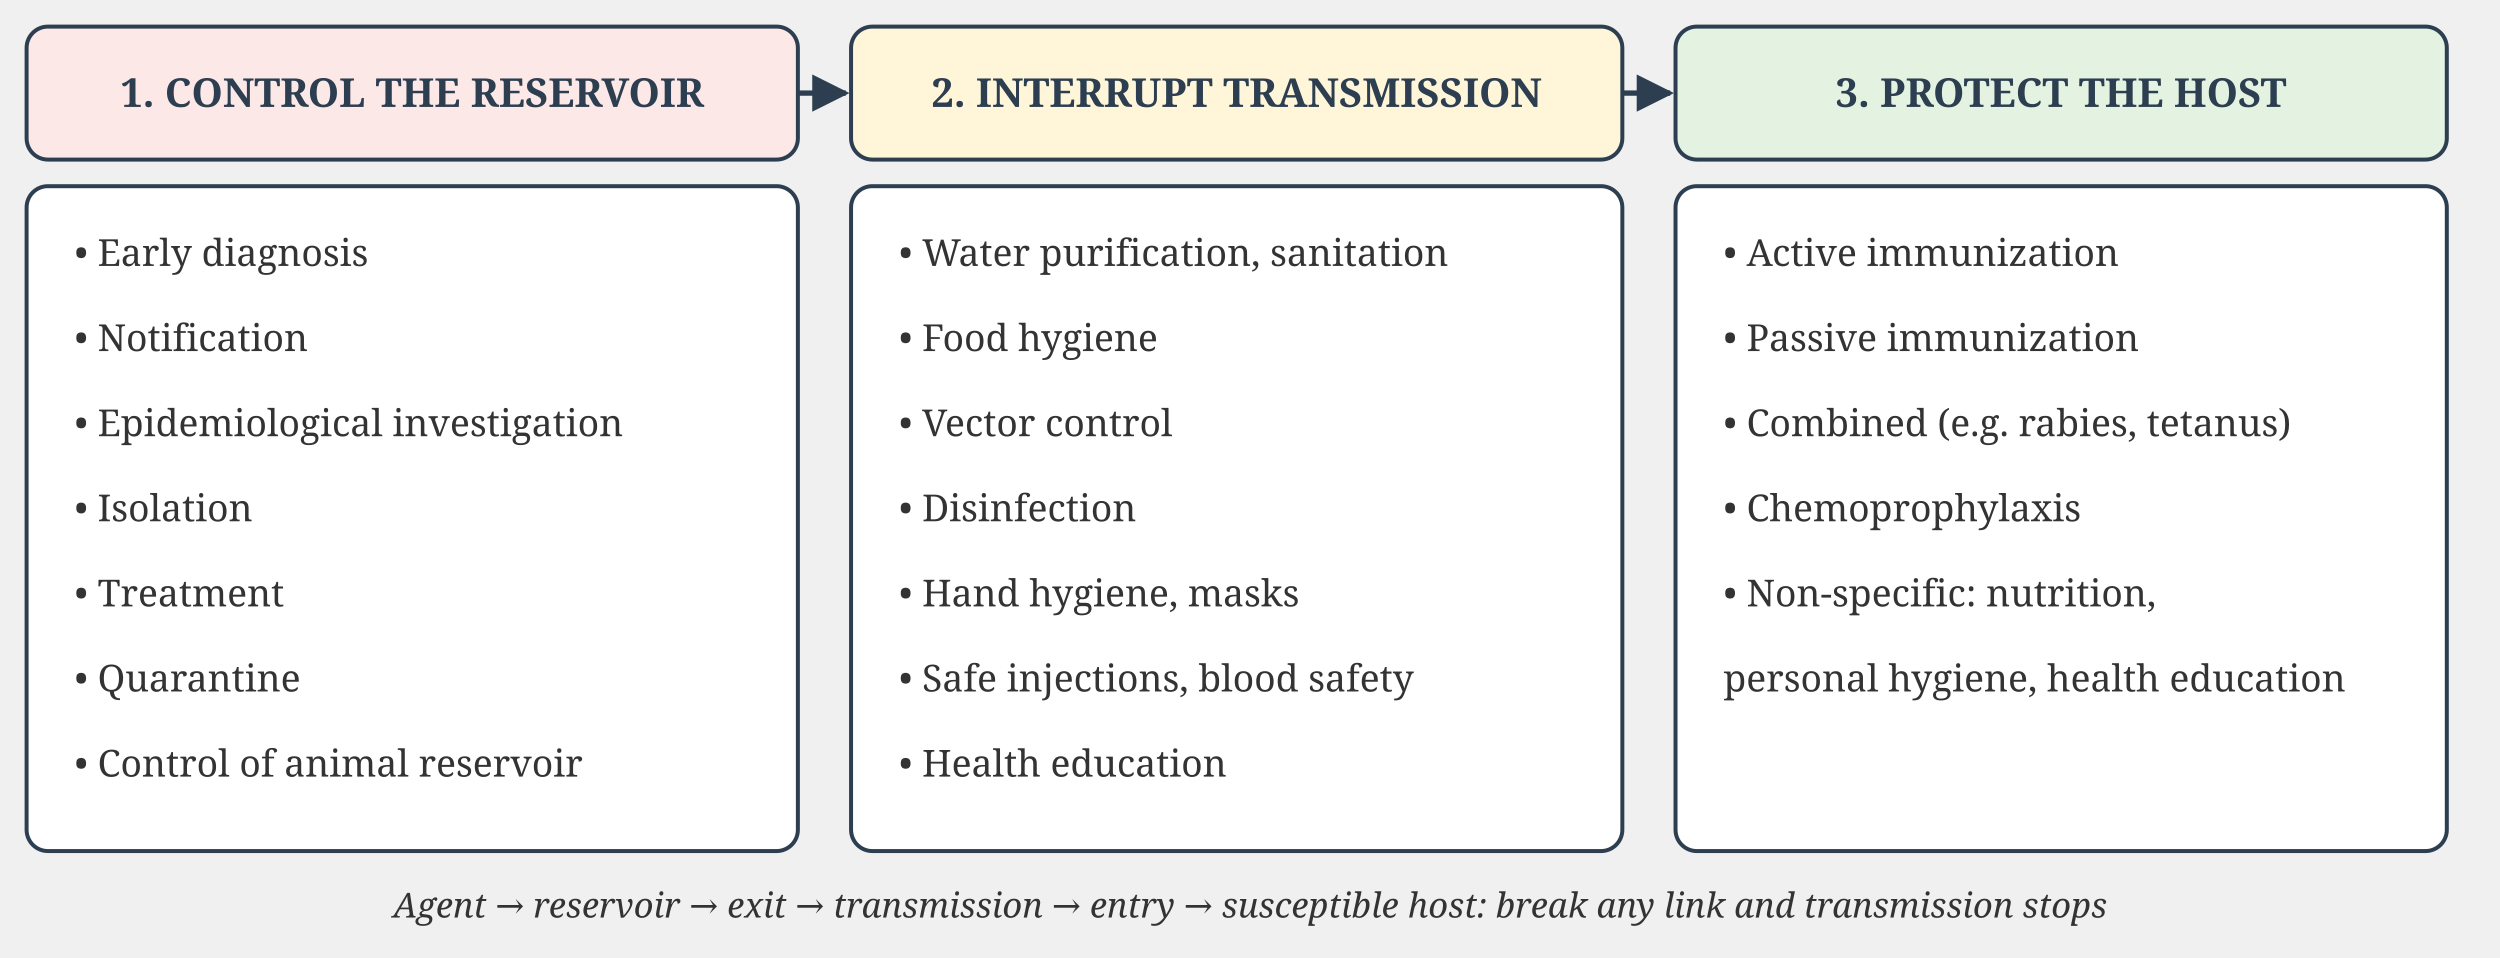
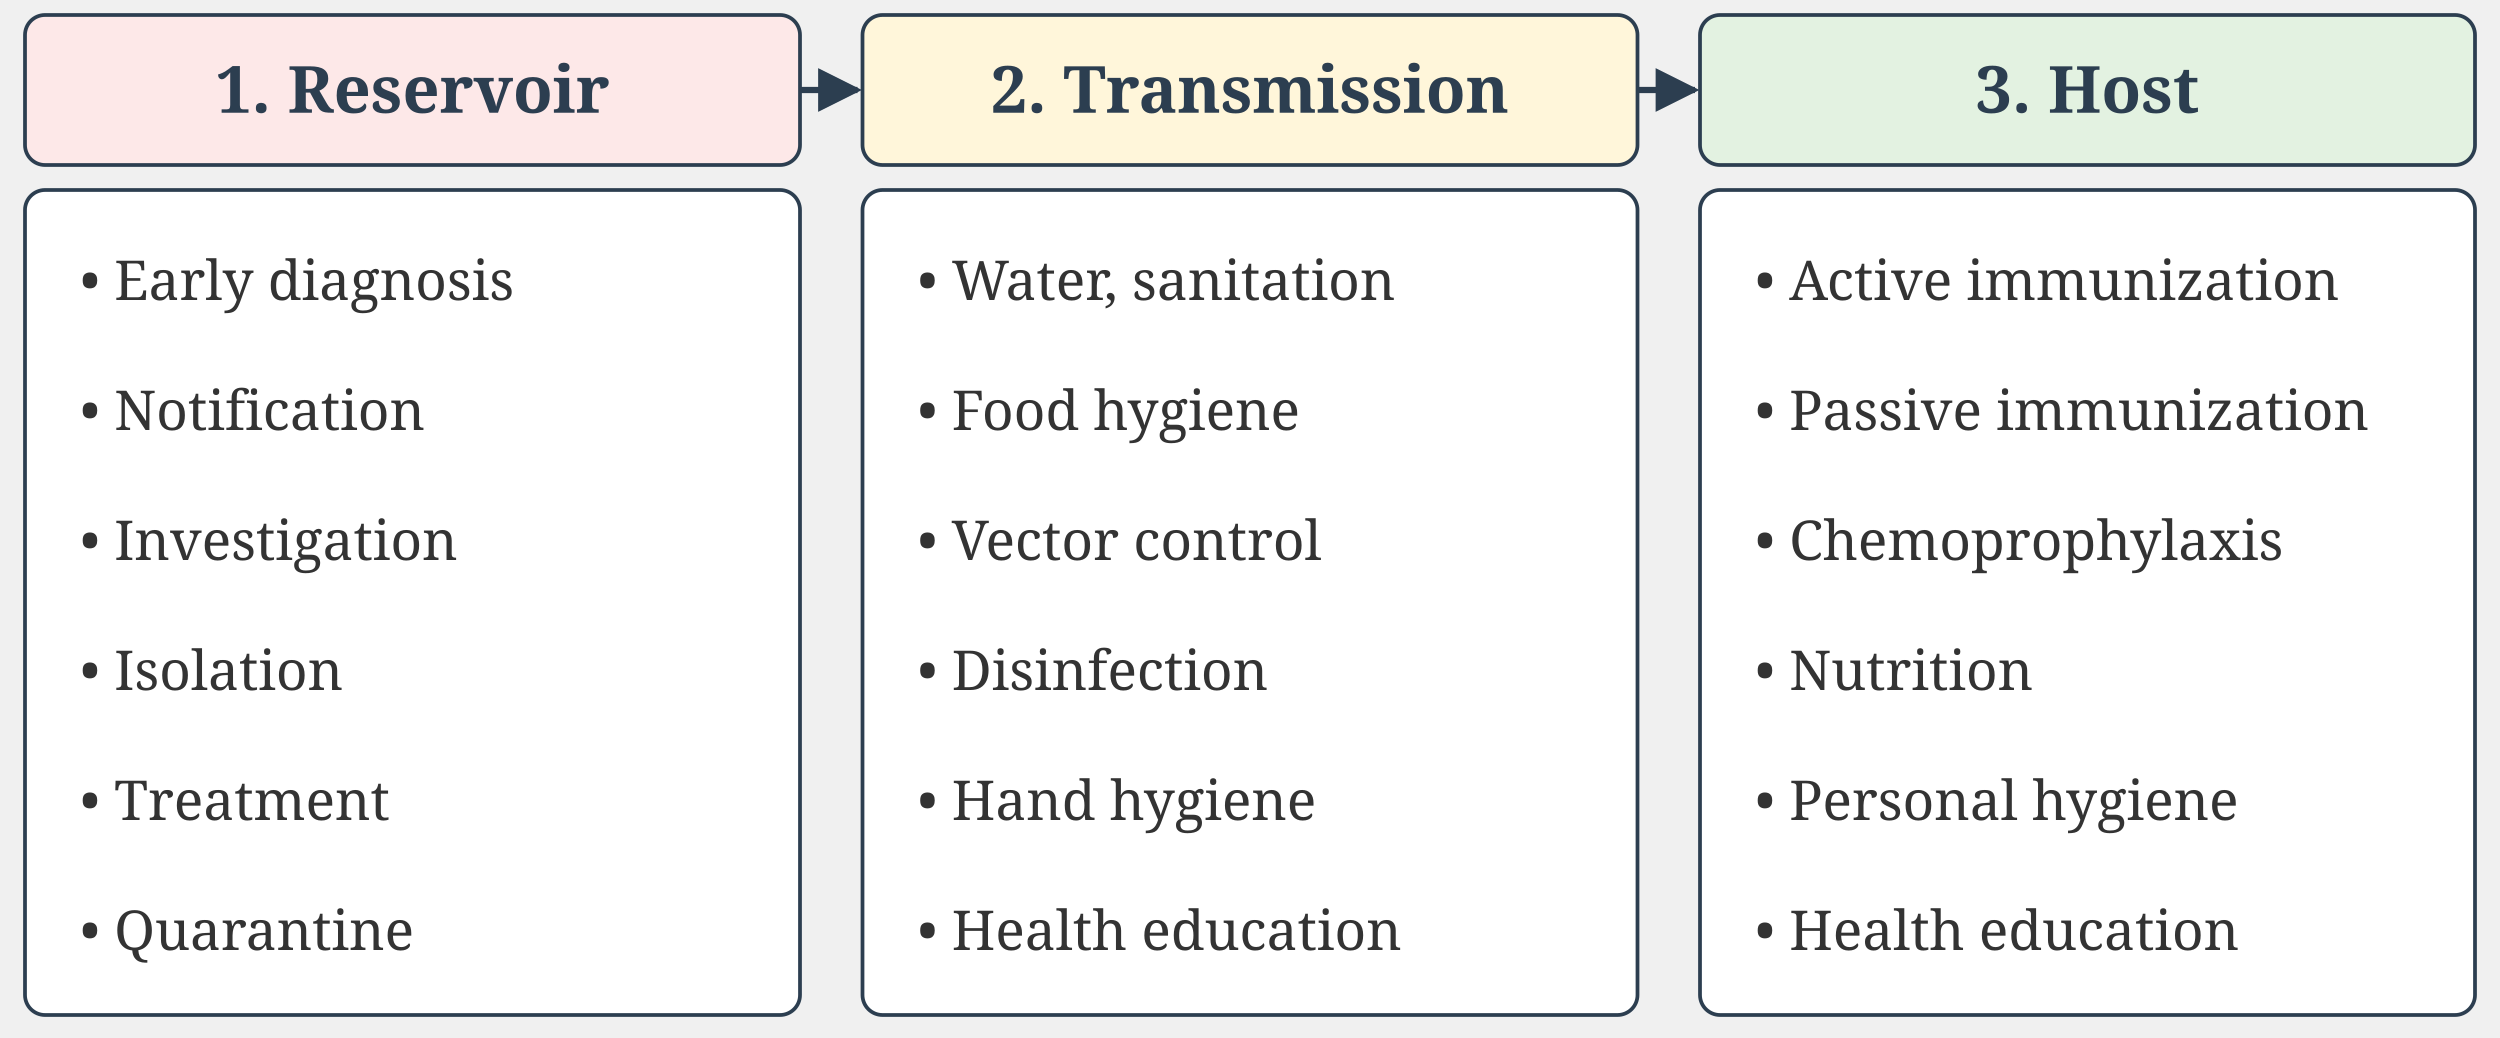
- <svg xmlns="http://www.w3.org/2000/svg" width="940" height="360" viewBox="0 0 940 360" role="img" aria-labelledby="title desc">
+ <svg xmlns="http://www.w3.org/2000/svg" width="1000" height="415" viewBox="0 0 1000 415" role="img" aria-labelledby="title desc">
  <defs>
    <marker id="arr" viewBox="0 0 10 10" refX="9" refY="5" markerWidth="7" markerHeight="7" orient="auto-start-reverse">
      <path d="M0,0 L10,5 L0,10 z" fill="#2c3e50" />
    </marker>
  </defs>
-   <rect x="10" y="10" width="290" height="50" rx="8" fill="#FDE8E8" stroke="#2c3e50" stroke-width="1.5" />
-   <text x="155.0" y="40.2" text-anchor="middle" font-family="Georgia, serif" font-size="15" font-weight="bold" fill="#2c3e50">1. CONTROL THE RESERVOIR</text>
-   <rect x="10" y="70" width="290" height="250" rx="8" fill="#ffffff" stroke="#2c3e50" stroke-width="1.5" />
-   <text x="28" y="100" text-anchor="start" font-family="Georgia, serif" font-size="14" fill="#333">• Early diagnosis</text>
-   <text x="28" y="132" text-anchor="start" font-family="Georgia, serif" font-size="14" fill="#333">• Notification</text>
-   <text x="28" y="164" text-anchor="start" font-family="Georgia, serif" font-size="14" fill="#333">• Epidemiological investigation</text>
-   <text x="28" y="196" text-anchor="start" font-family="Georgia, serif" font-size="14" fill="#333">• Isolation</text>
-   <text x="28" y="228" text-anchor="start" font-family="Georgia, serif" font-size="14" fill="#333">• Treatment</text>
-   <text x="28" y="260" text-anchor="start" font-family="Georgia, serif" font-size="14" fill="#333">• Quarantine</text>
-   <text x="28" y="292" text-anchor="start" font-family="Georgia, serif" font-size="14" fill="#333">• Control of animal reservoir</text>
-   <line x1="300" y1="35" x2="318" y2="35" stroke="#2c3e50" stroke-width="2" marker-end="url(#arr)" />
-   <rect x="320" y="10" width="290" height="50" rx="8" fill="#FFF6DA" stroke="#2c3e50" stroke-width="1.5" />
-   <text x="465.0" y="40.2" text-anchor="middle" font-family="Georgia, serif" font-size="15" font-weight="bold" fill="#2c3e50">2. INTERRUPT TRANSMISSION</text>
-   <rect x="320" y="70" width="290" height="250" rx="8" fill="#ffffff" stroke="#2c3e50" stroke-width="1.5" />
-   <text x="338" y="100" text-anchor="start" font-family="Georgia, serif" font-size="14" fill="#333">• Water purification, sanitation</text>
-   <text x="338" y="132" text-anchor="start" font-family="Georgia, serif" font-size="14" fill="#333">• Food hygiene</text>
-   <text x="338" y="164" text-anchor="start" font-family="Georgia, serif" font-size="14" fill="#333">• Vector control</text>
-   <text x="338" y="196" text-anchor="start" font-family="Georgia, serif" font-size="14" fill="#333">• Disinfection</text>
-   <text x="338" y="228" text-anchor="start" font-family="Georgia, serif" font-size="14" fill="#333">• Hand hygiene, masks</text>
-   <text x="338" y="260" text-anchor="start" font-family="Georgia, serif" font-size="14" fill="#333">• Safe injections, blood safety</text>
-   <text x="338" y="292" text-anchor="start" font-family="Georgia, serif" font-size="14" fill="#333">• Health education</text>
-   <line x1="610" y1="35" x2="628" y2="35" stroke="#2c3e50" stroke-width="2" marker-end="url(#arr)" />
-   <rect x="630" y="10" width="290" height="50" rx="8" fill="#E3F2E1" stroke="#2c3e50" stroke-width="1.5" />
-   <text x="775.0" y="40.2" text-anchor="middle" font-family="Georgia, serif" font-size="15" font-weight="bold" fill="#2c3e50">3. PROTECT THE HOST</text>
-   <rect x="630" y="70" width="290" height="250" rx="8" fill="#ffffff" stroke="#2c3e50" stroke-width="1.5" />
-   <text x="648" y="100" text-anchor="start" font-family="Georgia, serif" font-size="14" fill="#333">• Active immunization</text>
-   <text x="648" y="132" text-anchor="start" font-family="Georgia, serif" font-size="14" fill="#333">• Passive immunization</text>
-   <text x="648" y="164" text-anchor="start" font-family="Georgia, serif" font-size="14" fill="#333">• Combined (e.g. rabies, tetanus)</text>
-   <text x="648" y="196" text-anchor="start" font-family="Georgia, serif" font-size="14" fill="#333">• Chemoprophylaxis</text>
-   <text x="648" y="228" text-anchor="start" font-family="Georgia, serif" font-size="14" fill="#333">• Non-specific: nutrition,</text>
-   <text x="648" y="260" text-anchor="start" font-family="Georgia, serif" font-size="14" fill="#333">   personal hygiene, health education</text>
-   <text x="470" y="345" text-anchor="middle" font-family="Georgia, serif" font-size="13" font-style="italic" fill="#333">Agent → reservoir → exit → transmission → entry → susceptible host: break any link and transmission stops</text>
+   <rect x="10" y="6" width="310" height="60" rx="8" fill="#FDE8E8" stroke="#2c3e50" stroke-width="1.5" />
+   <text x="165.0" y="45.1" text-anchor="middle" font-family="Georgia, serif" font-size="26" font-weight="bold" fill="#2c3e50">1. Reservoir</text>
+   <rect x="10" y="76" width="310" height="330" rx="8" fill="#ffffff" stroke="#2c3e50" stroke-width="1.5" />
+   <text x="32" y="120" text-anchor="start" font-family="Georgia, serif" font-size="22" fill="#333">• Early diagnosis</text>
+   <text x="32" y="172" text-anchor="start" font-family="Georgia, serif" font-size="22" fill="#333">• Notification</text>
+   <text x="32" y="224" text-anchor="start" font-family="Georgia, serif" font-size="22" fill="#333">• Investigation</text>
+   <text x="32" y="276" text-anchor="start" font-family="Georgia, serif" font-size="22" fill="#333">• Isolation</text>
+   <text x="32" y="328" text-anchor="start" font-family="Georgia, serif" font-size="22" fill="#333">• Treatment</text>
+   <text x="32" y="380" text-anchor="start" font-family="Georgia, serif" font-size="22" fill="#333">• Quarantine</text>
+   <line x1="320" y1="36" x2="343" y2="36" stroke="#2c3e50" stroke-width="2.5" marker-end="url(#arr)" />
+   <rect x="345" y="6" width="310" height="60" rx="8" fill="#FFF6DA" stroke="#2c3e50" stroke-width="1.5" />
+   <text x="500.0" y="45.1" text-anchor="middle" font-family="Georgia, serif" font-size="26" font-weight="bold" fill="#2c3e50">2. Transmission</text>
+   <rect x="345" y="76" width="310" height="330" rx="8" fill="#ffffff" stroke="#2c3e50" stroke-width="1.5" />
+   <text x="367" y="120" text-anchor="start" font-family="Georgia, serif" font-size="22" fill="#333">• Water, sanitation</text>
+   <text x="367" y="172" text-anchor="start" font-family="Georgia, serif" font-size="22" fill="#333">• Food hygiene</text>
+   <text x="367" y="224" text-anchor="start" font-family="Georgia, serif" font-size="22" fill="#333">• Vector control</text>
+   <text x="367" y="276" text-anchor="start" font-family="Georgia, serif" font-size="22" fill="#333">• Disinfection</text>
+   <text x="367" y="328" text-anchor="start" font-family="Georgia, serif" font-size="22" fill="#333">• Hand hygiene</text>
+   <text x="367" y="380" text-anchor="start" font-family="Georgia, serif" font-size="22" fill="#333">• Health education</text>
+   <line x1="655" y1="36" x2="678" y2="36" stroke="#2c3e50" stroke-width="2.5" marker-end="url(#arr)" />
+   <rect x="680" y="6" width="310" height="60" rx="8" fill="#E3F2E1" stroke="#2c3e50" stroke-width="1.5" />
+   <text x="835.0" y="45.1" text-anchor="middle" font-family="Georgia, serif" font-size="26" font-weight="bold" fill="#2c3e50">3. Host</text>
+   <rect x="680" y="76" width="310" height="330" rx="8" fill="#ffffff" stroke="#2c3e50" stroke-width="1.5" />
+   <text x="702" y="120" text-anchor="start" font-family="Georgia, serif" font-size="22" fill="#333">• Active immunization</text>
+   <text x="702" y="172" text-anchor="start" font-family="Georgia, serif" font-size="22" fill="#333">• Passive immunization</text>
+   <text x="702" y="224" text-anchor="start" font-family="Georgia, serif" font-size="22" fill="#333">• Chemoprophylaxis</text>
+   <text x="702" y="276" text-anchor="start" font-family="Georgia, serif" font-size="22" fill="#333">• Nutrition</text>
+   <text x="702" y="328" text-anchor="start" font-family="Georgia, serif" font-size="22" fill="#333">• Personal hygiene</text>
+   <text x="702" y="380" text-anchor="start" font-family="Georgia, serif" font-size="22" fill="#333">• Health education</text>
</svg>
